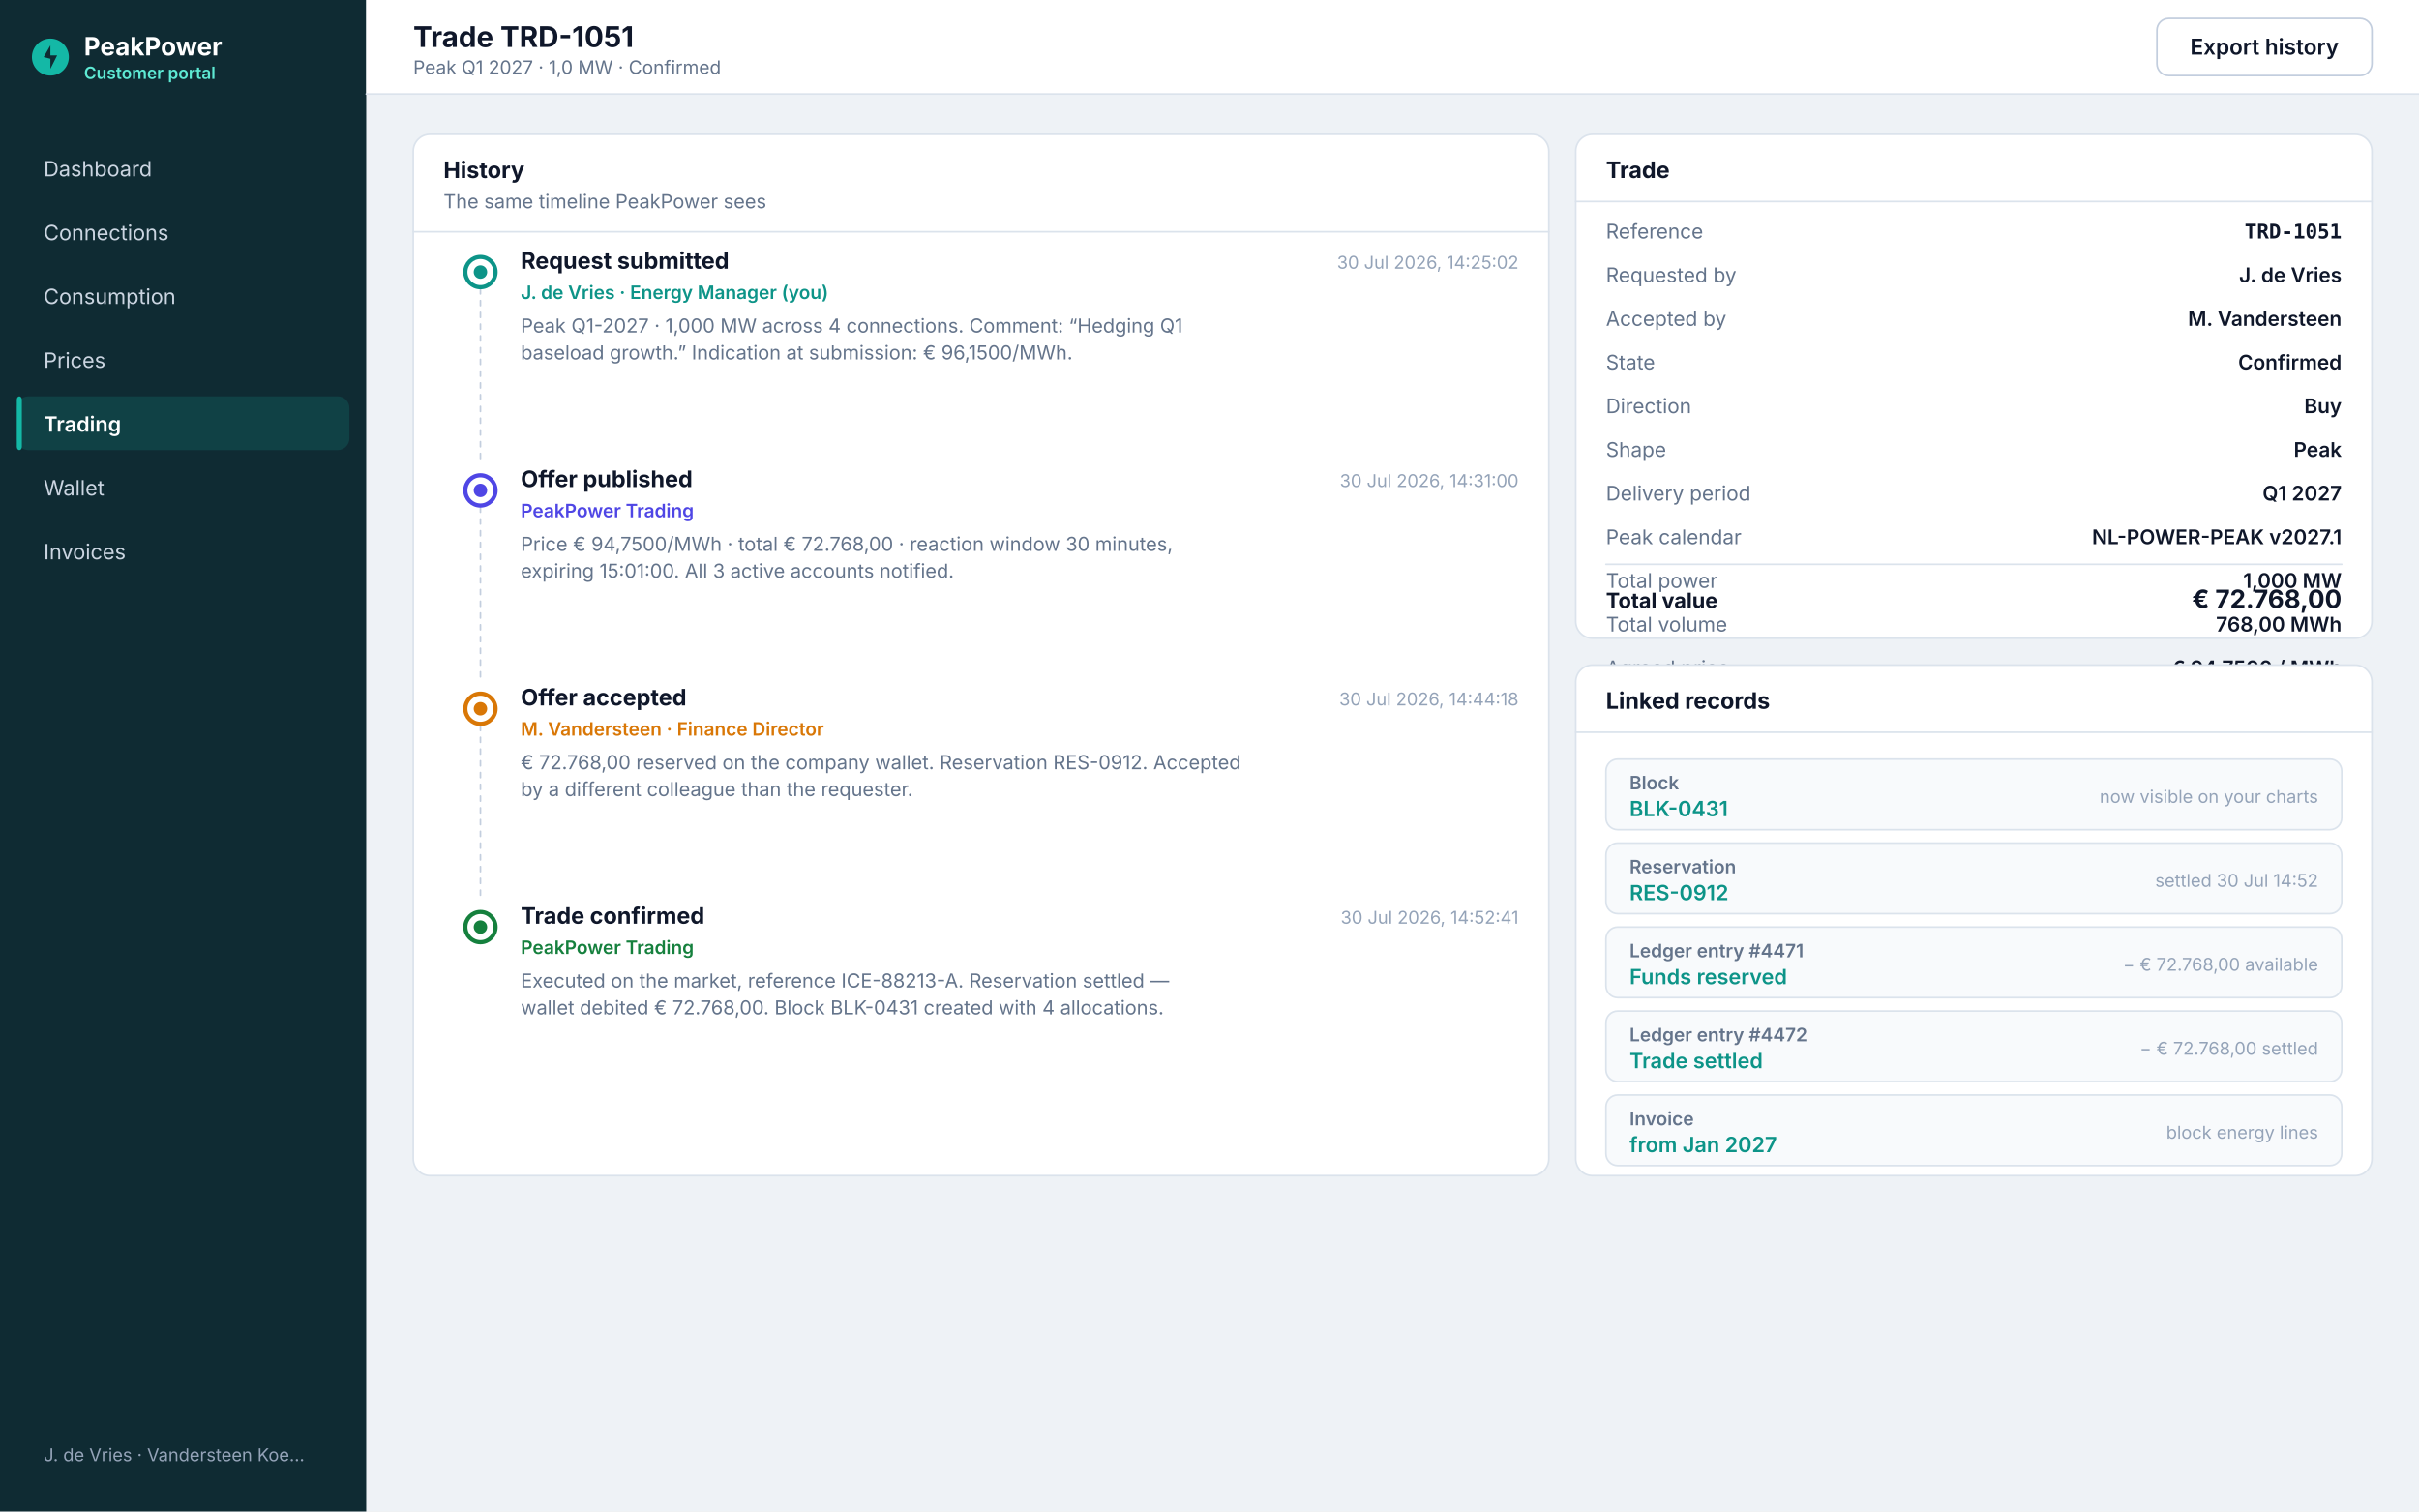
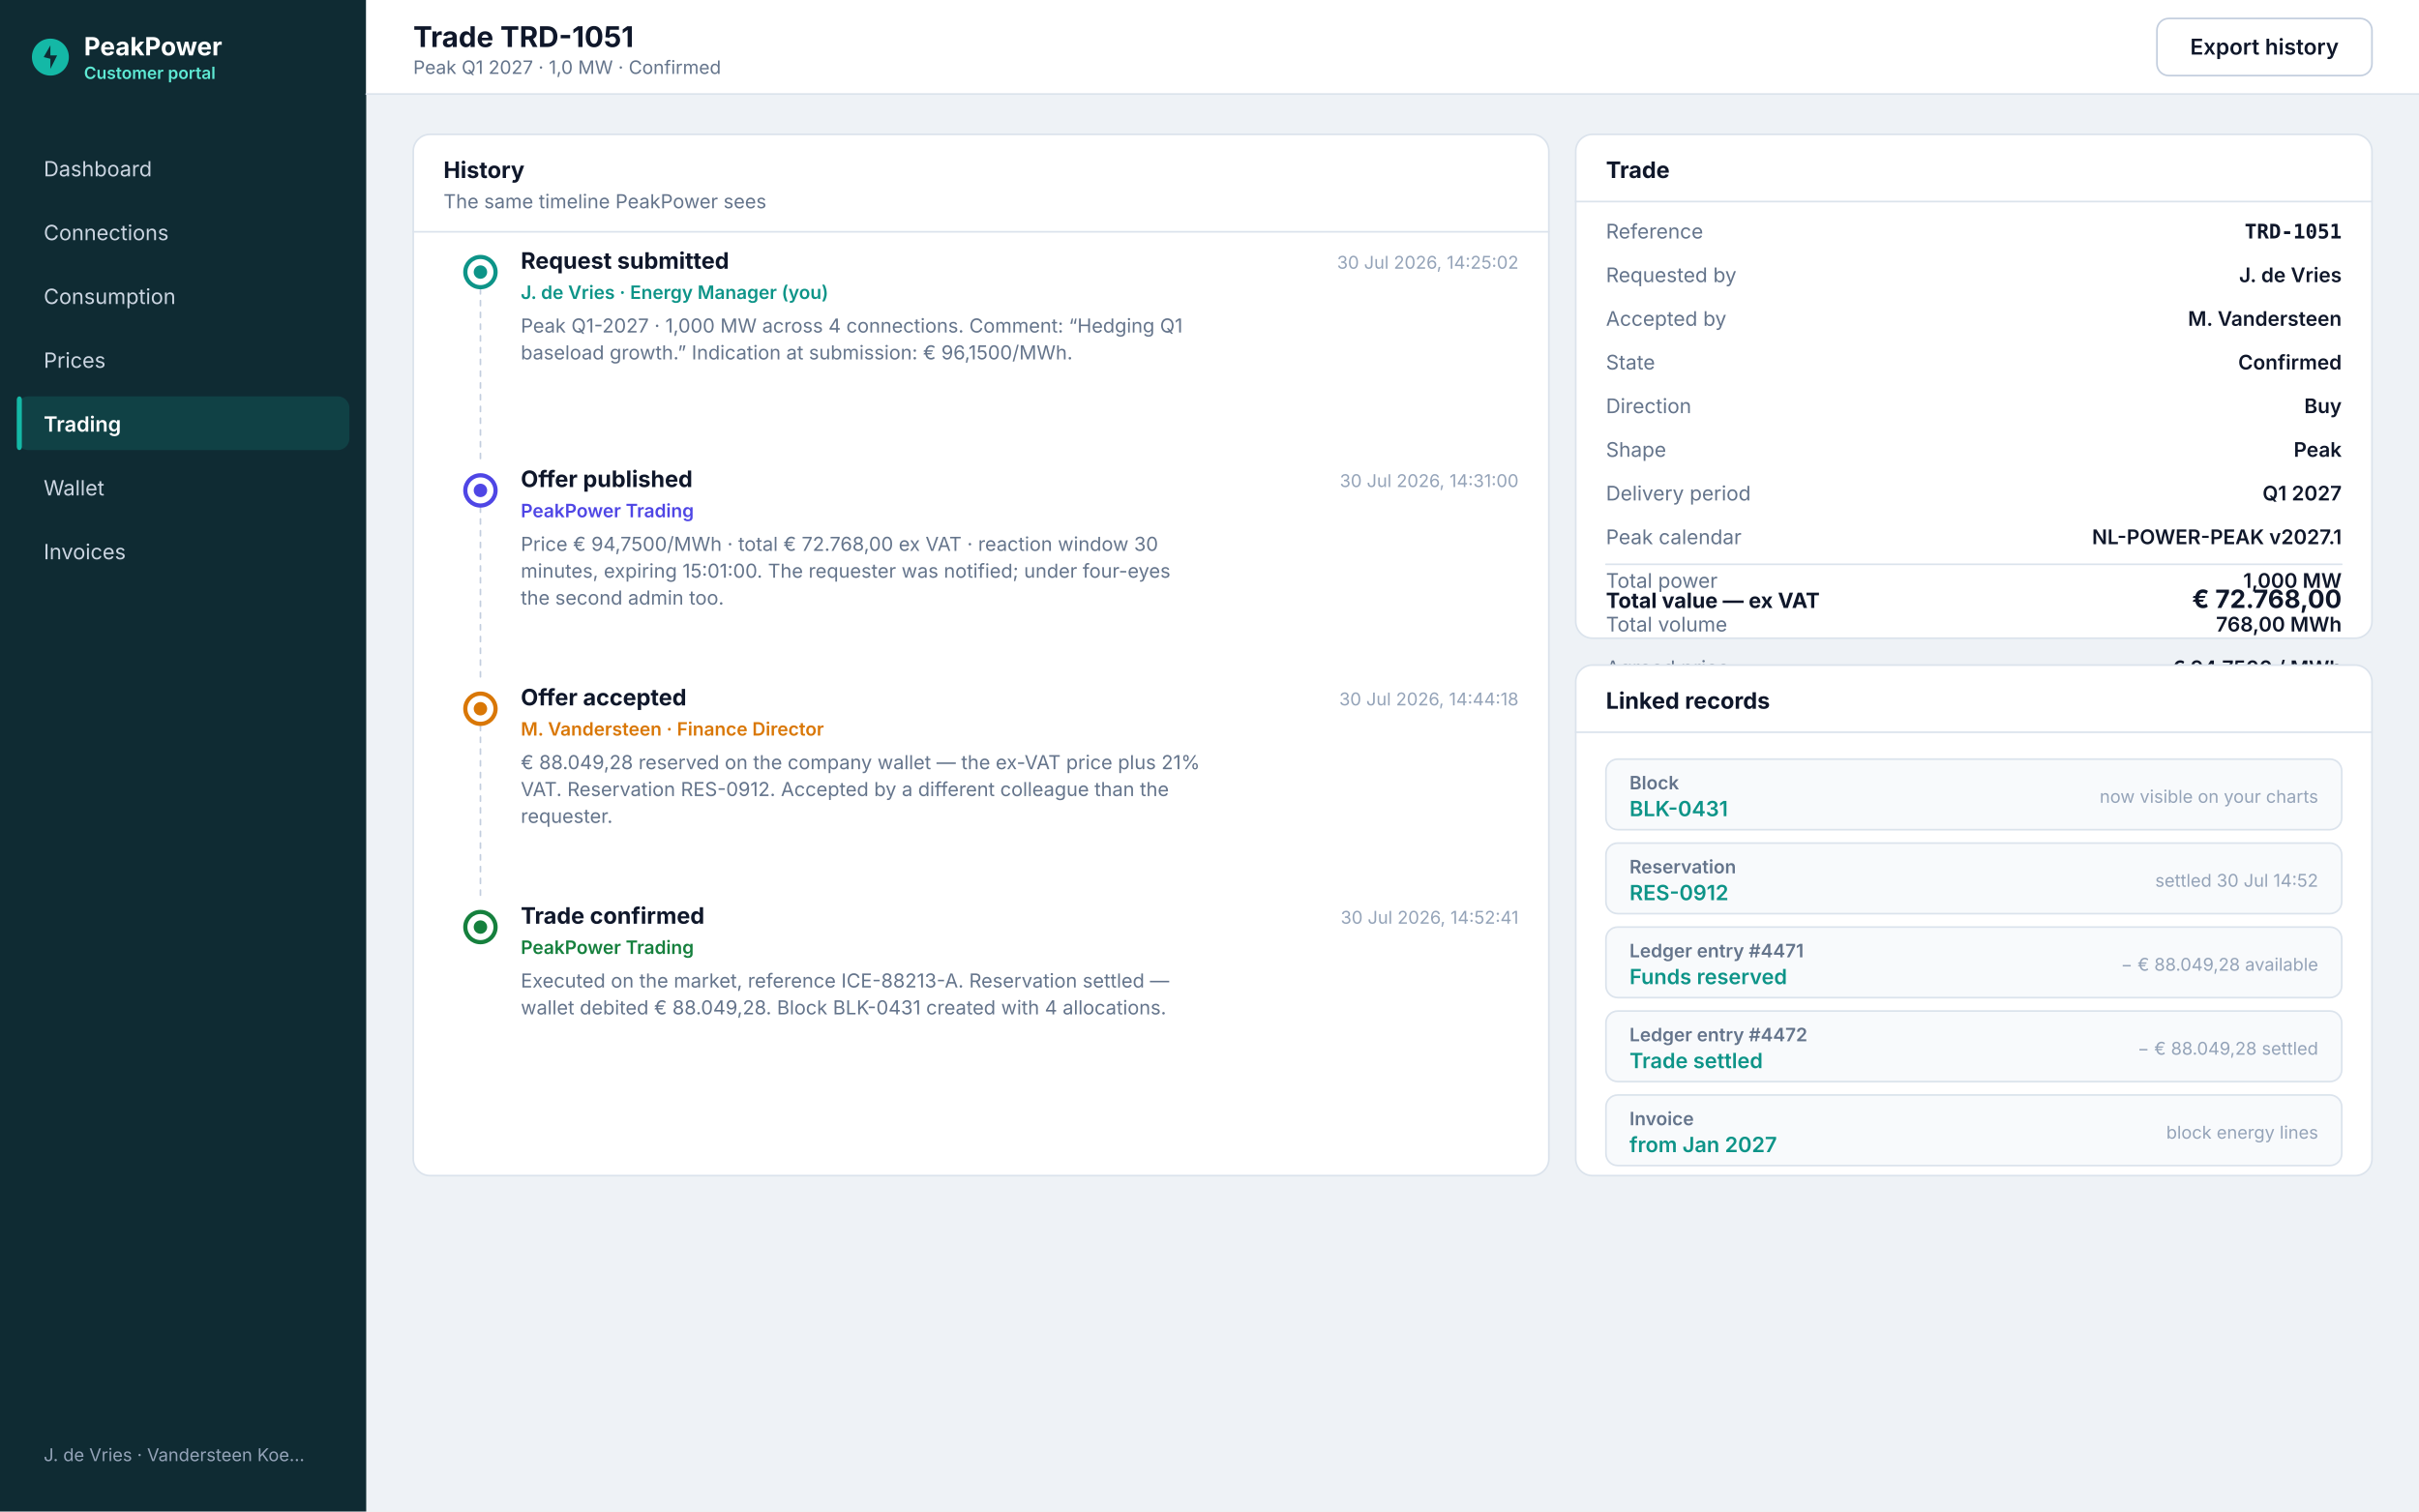
<svg xmlns="http://www.w3.org/2000/svg" viewBox="0 0 1440 900" width="1440" height="900" role="img" aria-label="Customer portal — trade history and audit timeline">
  <rect x="0" y="0" width="1440" height="900" rx="0" fill="#eef2f6" stroke="none" />
  <rect x="0" y="0" width="218" height="900" rx="0" fill="#0f2b33" stroke="none" />
  <g>
    <circle cx="30" cy="34" r="11" fill="#14b8a6" stroke="none" stroke-width="1" />
    <path d="M 26 34 L 30 27 L 30 33 L 34 33 L 30 41 L 30 35 Z" fill="#0f2b33" stroke="none" stroke-width="2" stroke-linejoin="round" stroke-linecap="round" />
  </g>
  <text x="50" y="33" font-family="Inter, 'Segoe UI', -apple-system, BlinkMacSystemFont, 'Helvetica Neue', Arial, sans-serif" font-size="15" fill="#ffffff" font-weight="700" text-anchor="start">PeakPower</text>
  <text x="50" y="47" font-family="Inter, 'Segoe UI', -apple-system, BlinkMacSystemFont, 'Helvetica Neue', Arial, sans-serif" font-size="10" fill="#5eead4" font-weight="600" text-anchor="start">Customer portal</text>
  <text x="26" y="105" font-family="Inter, 'Segoe UI', -apple-system, BlinkMacSystemFont, 'Helvetica Neue', Arial, sans-serif" font-size="12.5" fill="#cbd5e1" font-weight="400" text-anchor="start">Dashboard</text>
  <text x="26" y="143" font-family="Inter, 'Segoe UI', -apple-system, BlinkMacSystemFont, 'Helvetica Neue', Arial, sans-serif" font-size="12.5" fill="#cbd5e1" font-weight="400" text-anchor="start">Connections</text>
  <text x="26" y="181" font-family="Inter, 'Segoe UI', -apple-system, BlinkMacSystemFont, 'Helvetica Neue', Arial, sans-serif" font-size="12.5" fill="#cbd5e1" font-weight="400" text-anchor="start">Consumption</text>
  <text x="26" y="219" font-family="Inter, 'Segoe UI', -apple-system, BlinkMacSystemFont, 'Helvetica Neue', Arial, sans-serif" font-size="12.5" fill="#cbd5e1" font-weight="400" text-anchor="start">Prices</text>
  <rect x="10" y="236" width="198" height="32" rx="7" fill="rgba(20,184,166,0.16)" stroke="none" />
  <rect x="10" y="236" width="3" height="32" rx="2" fill="#14b8a6" stroke="none" />
  <text x="26" y="257" font-family="Inter, 'Segoe UI', -apple-system, BlinkMacSystemFont, 'Helvetica Neue', Arial, sans-serif" font-size="12.5" fill="#ffffff" font-weight="600" text-anchor="start">Trading</text>
  <text x="26" y="295" font-family="Inter, 'Segoe UI', -apple-system, BlinkMacSystemFont, 'Helvetica Neue', Arial, sans-serif" font-size="12.5" fill="#cbd5e1" font-weight="400" text-anchor="start">Wallet</text>
  <text x="26" y="333" font-family="Inter, 'Segoe UI', -apple-system, BlinkMacSystemFont, 'Helvetica Neue', Arial, sans-serif" font-size="12.5" fill="#cbd5e1" font-weight="400" text-anchor="start">Invoices</text>
  <text x="26" y="870" font-family="Inter, 'Segoe UI', -apple-system, BlinkMacSystemFont, 'Helvetica Neue', Arial, sans-serif" font-size="10.5" fill="#94a3b8" font-weight="400" text-anchor="start">J. de Vries · Vandersteen Koe…</text>
  <rect x="218" y="0" width="1222" height="56" rx="0" fill="#ffffff" stroke="none" />
  <line x1="218" y1="56" x2="1440" y2="56" stroke="#dbe3ec" stroke-width="1" stroke-linecap="round" />
  <text x="246" y="28" font-family="Inter, 'Segoe UI', -apple-system, BlinkMacSystemFont, 'Helvetica Neue', Arial, sans-serif" font-size="17" fill="#0f172a" font-weight="700" text-anchor="start">Trade TRD-1051</text>
  <text x="246" y="44" font-family="Inter, 'Segoe UI', -apple-system, BlinkMacSystemFont, 'Helvetica Neue', Arial, sans-serif" font-size="11" fill="#64748b" font-weight="400" text-anchor="start">Peak Q1 2027 · 1,0 MW · Confirmed</text>
  <rect x="1284" y="11" width="128" height="34" rx="7" fill="#ffffff" stroke="#c3cede" stroke-width="1" />
  <text x="1348" y="32.5" font-family="Inter, 'Segoe UI', -apple-system, BlinkMacSystemFont, 'Helvetica Neue', Arial, sans-serif" font-size="13" fill="#0f172a" font-weight="600" text-anchor="middle">Export history</text>
  <rect x="246" y="80" width="676" height="620" rx="10" fill="#ffffff" stroke="#dbe3ec" stroke-width="1" />
  <text x="264" y="106" font-family="Inter, 'Segoe UI', -apple-system, BlinkMacSystemFont, 'Helvetica Neue', Arial, sans-serif" font-size="13.5" fill="#0f172a" font-weight="700" text-anchor="start">History</text>
  <text x="264" y="124" font-family="Inter, 'Segoe UI', -apple-system, BlinkMacSystemFont, 'Helvetica Neue', Arial, sans-serif" font-size="11.5" fill="#64748b" font-weight="400" text-anchor="start">The same timeline PeakPower sees</text>
  <line x1="246" y1="138" x2="922" y2="138" stroke="#dbe3ec" stroke-width="1" stroke-linecap="round" />
  <line x1="286" y1="172" x2="286" y2="276" stroke="#c3cede" stroke-width="1" stroke-dasharray="3 4" stroke-linecap="round" />
  <circle cx="286" cy="162" r="9" fill="#fff" stroke="#0d9488" stroke-width="2.5" />
  <circle cx="286" cy="162" r="4" fill="#0d9488" stroke="none" stroke-width="1" />
  <text x="310" y="160" font-family="Inter, 'Segoe UI', -apple-system, BlinkMacSystemFont, 'Helvetica Neue', Arial, sans-serif" font-size="13.5" fill="#0f172a" font-weight="700" text-anchor="start">Request submitted</text>
  <text x="904" y="160" font-family="Inter, 'Segoe UI', -apple-system, BlinkMacSystemFont, 'Helvetica Neue', Arial, sans-serif" font-size="10.5" fill="#94a3b8" font-weight="400" text-anchor="end">30 Jul 2026, 14:25:02</text>
  <text x="310" y="178" font-family="Inter, 'Segoe UI', -apple-system, BlinkMacSystemFont, 'Helvetica Neue', Arial, sans-serif" font-size="11" fill="#0d9488" font-weight="600" text-anchor="start">J. de Vries · Energy Manager (you)</text>
  <text x="310" y="198" font-family="Inter, 'Segoe UI', -apple-system, BlinkMacSystemFont, 'Helvetica Neue', Arial, sans-serif" font-size="11.5" fill="#64748b" font-weight="400" text-anchor="start">Peak Q1-2027 · 1,000 MW across 4 connections. Comment: “Hedging Q1</text>
  <text x="310" y="214" font-family="Inter, 'Segoe UI', -apple-system, BlinkMacSystemFont, 'Helvetica Neue', Arial, sans-serif" font-size="11.5" fill="#64748b" font-weight="400" text-anchor="start">baseload growth.” Indication at submission: € 96,1500/MWh.</text>
  <line x1="286" y1="302" x2="286" y2="406" stroke="#c3cede" stroke-width="1" stroke-dasharray="3 4" stroke-linecap="round" />
  <circle cx="286" cy="292" r="9" fill="#fff" stroke="#4f46e5" stroke-width="2.5" />
  <circle cx="286" cy="292" r="4" fill="#4f46e5" stroke="none" stroke-width="1" />
  <text x="310" y="290" font-family="Inter, 'Segoe UI', -apple-system, BlinkMacSystemFont, 'Helvetica Neue', Arial, sans-serif" font-size="13.5" fill="#0f172a" font-weight="700" text-anchor="start">Offer published</text>
  <text x="904" y="290" font-family="Inter, 'Segoe UI', -apple-system, BlinkMacSystemFont, 'Helvetica Neue', Arial, sans-serif" font-size="10.5" fill="#94a3b8" font-weight="400" text-anchor="end">30 Jul 2026, 14:31:00</text>
  <text x="310" y="308" font-family="Inter, 'Segoe UI', -apple-system, BlinkMacSystemFont, 'Helvetica Neue', Arial, sans-serif" font-size="11" fill="#4f46e5" font-weight="600" text-anchor="start">PeakPower Trading</text>
-   <text x="310" y="328" font-family="Inter, 'Segoe UI', -apple-system, BlinkMacSystemFont, 'Helvetica Neue', Arial, sans-serif" font-size="11.5" fill="#64748b" font-weight="400" text-anchor="start">Price € 94,7500/MWh · total € 72.768,00 · reaction window 30 minutes,</text>
-   <text x="310" y="344" font-family="Inter, 'Segoe UI', -apple-system, BlinkMacSystemFont, 'Helvetica Neue', Arial, sans-serif" font-size="11.5" fill="#64748b" font-weight="400" text-anchor="start">expiring 15:01:00. All 3 active accounts notified.</text>
+   <text x="310" y="328" font-family="Inter, 'Segoe UI', -apple-system, BlinkMacSystemFont, 'Helvetica Neue', Arial, sans-serif" font-size="11.5" fill="#64748b" font-weight="400" text-anchor="start">Price € 94,7500/MWh · total € 72.768,00 ex VAT · reaction window 30</text>
+   <text x="310" y="344" font-family="Inter, 'Segoe UI', -apple-system, BlinkMacSystemFont, 'Helvetica Neue', Arial, sans-serif" font-size="11.5" fill="#64748b" font-weight="400" text-anchor="start">minutes, expiring 15:01:00. The requester was notified; under four-eyes</text>
+   <text x="310" y="360" font-family="Inter, 'Segoe UI', -apple-system, BlinkMacSystemFont, 'Helvetica Neue', Arial, sans-serif" font-size="11.5" fill="#64748b" font-weight="400" text-anchor="start">the second admin too.</text>
  <line x1="286" y1="432" x2="286" y2="536" stroke="#c3cede" stroke-width="1" stroke-dasharray="3 4" stroke-linecap="round" />
  <circle cx="286" cy="422" r="9" fill="#fff" stroke="#d97706" stroke-width="2.5" />
  <circle cx="286" cy="422" r="4" fill="#d97706" stroke="none" stroke-width="1" />
  <text x="310" y="420" font-family="Inter, 'Segoe UI', -apple-system, BlinkMacSystemFont, 'Helvetica Neue', Arial, sans-serif" font-size="13.5" fill="#0f172a" font-weight="700" text-anchor="start">Offer accepted</text>
  <text x="904" y="420" font-family="Inter, 'Segoe UI', -apple-system, BlinkMacSystemFont, 'Helvetica Neue', Arial, sans-serif" font-size="10.5" fill="#94a3b8" font-weight="400" text-anchor="end">30 Jul 2026, 14:44:18</text>
  <text x="310" y="438" font-family="Inter, 'Segoe UI', -apple-system, BlinkMacSystemFont, 'Helvetica Neue', Arial, sans-serif" font-size="11" fill="#d97706" font-weight="600" text-anchor="start">M. Vandersteen · Finance Director</text>
-   <text x="310" y="458" font-family="Inter, 'Segoe UI', -apple-system, BlinkMacSystemFont, 'Helvetica Neue', Arial, sans-serif" font-size="11.5" fill="#64748b" font-weight="400" text-anchor="start">€ 72.768,00 reserved on the company wallet. Reservation RES-0912. Accepted</text>
-   <text x="310" y="474" font-family="Inter, 'Segoe UI', -apple-system, BlinkMacSystemFont, 'Helvetica Neue', Arial, sans-serif" font-size="11.5" fill="#64748b" font-weight="400" text-anchor="start">by a different colleague than the requester.</text>
+   <text x="310" y="458" font-family="Inter, 'Segoe UI', -apple-system, BlinkMacSystemFont, 'Helvetica Neue', Arial, sans-serif" font-size="11.5" fill="#64748b" font-weight="400" text-anchor="start">€ 88.049,28 reserved on the company wallet — the ex-VAT price plus 21%</text>
+   <text x="310" y="474" font-family="Inter, 'Segoe UI', -apple-system, BlinkMacSystemFont, 'Helvetica Neue', Arial, sans-serif" font-size="11.5" fill="#64748b" font-weight="400" text-anchor="start">VAT. Reservation RES-0912. Accepted by a different colleague than the</text>
+   <text x="310" y="490" font-family="Inter, 'Segoe UI', -apple-system, BlinkMacSystemFont, 'Helvetica Neue', Arial, sans-serif" font-size="11.5" fill="#64748b" font-weight="400" text-anchor="start">requester.</text>
  <circle cx="286" cy="552" r="9" fill="#fff" stroke="#15803d" stroke-width="2.5" />
  <circle cx="286" cy="552" r="4" fill="#15803d" stroke="none" stroke-width="1" />
  <text x="310" y="550" font-family="Inter, 'Segoe UI', -apple-system, BlinkMacSystemFont, 'Helvetica Neue', Arial, sans-serif" font-size="13.5" fill="#0f172a" font-weight="700" text-anchor="start">Trade confirmed</text>
  <text x="904" y="550" font-family="Inter, 'Segoe UI', -apple-system, BlinkMacSystemFont, 'Helvetica Neue', Arial, sans-serif" font-size="10.5" fill="#94a3b8" font-weight="400" text-anchor="end">30 Jul 2026, 14:52:41</text>
  <text x="310" y="568" font-family="Inter, 'Segoe UI', -apple-system, BlinkMacSystemFont, 'Helvetica Neue', Arial, sans-serif" font-size="11" fill="#15803d" font-weight="600" text-anchor="start">PeakPower Trading</text>
  <text x="310" y="588" font-family="Inter, 'Segoe UI', -apple-system, BlinkMacSystemFont, 'Helvetica Neue', Arial, sans-serif" font-size="11.5" fill="#64748b" font-weight="400" text-anchor="start">Executed on the market, reference ICE-88213-A. Reservation settled —</text>
-   <text x="310" y="604" font-family="Inter, 'Segoe UI', -apple-system, BlinkMacSystemFont, 'Helvetica Neue', Arial, sans-serif" font-size="11.5" fill="#64748b" font-weight="400" text-anchor="start">wallet debited € 72.768,00. Block BLK-0431 created with 4 allocations.</text>
+   <text x="310" y="604" font-family="Inter, 'Segoe UI', -apple-system, BlinkMacSystemFont, 'Helvetica Neue', Arial, sans-serif" font-size="11.5" fill="#64748b" font-weight="400" text-anchor="start">wallet debited € 88.049,28. Block BLK-0431 created with 4 allocations.</text>
  <rect x="938" y="80" width="474" height="300" rx="10" fill="#ffffff" stroke="#dbe3ec" stroke-width="1" />
  <text x="956" y="106" font-family="Inter, 'Segoe UI', -apple-system, BlinkMacSystemFont, 'Helvetica Neue', Arial, sans-serif" font-size="13.5" fill="#0f172a" font-weight="700" text-anchor="start">Trade</text>
  <line x1="938" y1="120" x2="1412" y2="120" stroke="#dbe3ec" stroke-width="1" stroke-linecap="round" />
  <text x="956" y="142" font-family="Inter, 'Segoe UI', -apple-system, BlinkMacSystemFont, 'Helvetica Neue', Arial, sans-serif" font-size="12" fill="#64748b" font-weight="400" text-anchor="start">Reference</text>
  <text x="1394" y="142" font-family="'SF Mono', 'Cascadia Mono', Menlo, Consolas, monospace" font-size="12" fill="#0f172a" font-weight="600" text-anchor="end">TRD-1051</text>
  <text x="956" y="168" font-family="Inter, 'Segoe UI', -apple-system, BlinkMacSystemFont, 'Helvetica Neue', Arial, sans-serif" font-size="12" fill="#64748b" font-weight="400" text-anchor="start">Requested by</text>
  <text x="1394" y="168" font-family="Inter, 'Segoe UI', -apple-system, BlinkMacSystemFont, 'Helvetica Neue', Arial, sans-serif" font-size="12" fill="#0f172a" font-weight="600" text-anchor="end">J. de Vries</text>
  <text x="956" y="194" font-family="Inter, 'Segoe UI', -apple-system, BlinkMacSystemFont, 'Helvetica Neue', Arial, sans-serif" font-size="12" fill="#64748b" font-weight="400" text-anchor="start">Accepted by</text>
  <text x="1394" y="194" font-family="Inter, 'Segoe UI', -apple-system, BlinkMacSystemFont, 'Helvetica Neue', Arial, sans-serif" font-size="12" fill="#0f172a" font-weight="600" text-anchor="end">M. Vandersteen</text>
  <text x="956" y="220" font-family="Inter, 'Segoe UI', -apple-system, BlinkMacSystemFont, 'Helvetica Neue', Arial, sans-serif" font-size="12" fill="#64748b" font-weight="400" text-anchor="start">State</text>
  <text x="1394" y="220" font-family="Inter, 'Segoe UI', -apple-system, BlinkMacSystemFont, 'Helvetica Neue', Arial, sans-serif" font-size="12" fill="#0f172a" font-weight="600" text-anchor="end">Confirmed</text>
  <text x="956" y="246" font-family="Inter, 'Segoe UI', -apple-system, BlinkMacSystemFont, 'Helvetica Neue', Arial, sans-serif" font-size="12" fill="#64748b" font-weight="400" text-anchor="start">Direction</text>
  <text x="1394" y="246" font-family="Inter, 'Segoe UI', -apple-system, BlinkMacSystemFont, 'Helvetica Neue', Arial, sans-serif" font-size="12" fill="#0f172a" font-weight="600" text-anchor="end">Buy</text>
  <text x="956" y="272" font-family="Inter, 'Segoe UI', -apple-system, BlinkMacSystemFont, 'Helvetica Neue', Arial, sans-serif" font-size="12" fill="#64748b" font-weight="400" text-anchor="start">Shape</text>
  <text x="1394" y="272" font-family="Inter, 'Segoe UI', -apple-system, BlinkMacSystemFont, 'Helvetica Neue', Arial, sans-serif" font-size="12" fill="#0f172a" font-weight="600" text-anchor="end">Peak</text>
  <text x="956" y="298" font-family="Inter, 'Segoe UI', -apple-system, BlinkMacSystemFont, 'Helvetica Neue', Arial, sans-serif" font-size="12" fill="#64748b" font-weight="400" text-anchor="start">Delivery period</text>
  <text x="1394" y="298" font-family="Inter, 'Segoe UI', -apple-system, BlinkMacSystemFont, 'Helvetica Neue', Arial, sans-serif" font-size="12" fill="#0f172a" font-weight="600" text-anchor="end">Q1 2027</text>
  <text x="956" y="324" font-family="Inter, 'Segoe UI', -apple-system, BlinkMacSystemFont, 'Helvetica Neue', Arial, sans-serif" font-size="12" fill="#64748b" font-weight="400" text-anchor="start">Peak calendar</text>
  <text x="1394" y="324" font-family="Inter, 'Segoe UI', -apple-system, BlinkMacSystemFont, 'Helvetica Neue', Arial, sans-serif" font-size="12" fill="#0f172a" font-weight="600" text-anchor="end">NL-POWER-PEAK v2027.1</text>
  <text x="956" y="350" font-family="Inter, 'Segoe UI', -apple-system, BlinkMacSystemFont, 'Helvetica Neue', Arial, sans-serif" font-size="12" fill="#64748b" font-weight="400" text-anchor="start">Total power</text>
  <text x="1394" y="350" font-family="Inter, 'Segoe UI', -apple-system, BlinkMacSystemFont, 'Helvetica Neue', Arial, sans-serif" font-size="12" fill="#0f172a" font-weight="600" text-anchor="end">1,000 MW</text>
  <text x="956" y="376" font-family="Inter, 'Segoe UI', -apple-system, BlinkMacSystemFont, 'Helvetica Neue', Arial, sans-serif" font-size="12" fill="#64748b" font-weight="400" text-anchor="start">Total volume</text>
  <text x="1394" y="376" font-family="Inter, 'Segoe UI', -apple-system, BlinkMacSystemFont, 'Helvetica Neue', Arial, sans-serif" font-size="12" fill="#0f172a" font-weight="600" text-anchor="end">768,00 MWh</text>
  <text x="956" y="402" font-family="Inter, 'Segoe UI', -apple-system, BlinkMacSystemFont, 'Helvetica Neue', Arial, sans-serif" font-size="12" fill="#64748b" font-weight="400" text-anchor="start">Agreed price</text>
  <text x="1394" y="402" font-family="Inter, 'Segoe UI', -apple-system, BlinkMacSystemFont, 'Helvetica Neue', Arial, sans-serif" font-size="12" fill="#0f172a" font-weight="600" text-anchor="end">€ 94,7500 / MWh</text>
  <line x1="956" y1="336" x2="1394" y2="336" stroke="#dbe3ec" stroke-width="1" stroke-linecap="round" />
-   <text x="956" y="362" font-family="Inter, 'Segoe UI', -apple-system, BlinkMacSystemFont, 'Helvetica Neue', Arial, sans-serif" font-size="12.5" fill="#0f172a" font-weight="700" text-anchor="start">Total value</text>
+   <text x="956" y="362" font-family="Inter, 'Segoe UI', -apple-system, BlinkMacSystemFont, 'Helvetica Neue', Arial, sans-serif" font-size="12.5" fill="#0f172a" font-weight="700" text-anchor="start">Total value — ex VAT</text>
  <text x="1394" y="362" font-family="Inter, 'Segoe UI', -apple-system, BlinkMacSystemFont, 'Helvetica Neue', Arial, sans-serif" font-size="15" fill="#0f172a" font-weight="700" text-anchor="end">€ 72.768,00</text>
  <rect x="938" y="396" width="474" height="304" rx="10" fill="#ffffff" stroke="#dbe3ec" stroke-width="1" />
  <text x="956" y="422" font-family="Inter, 'Segoe UI', -apple-system, BlinkMacSystemFont, 'Helvetica Neue', Arial, sans-serif" font-size="13.5" fill="#0f172a" font-weight="700" text-anchor="start">Linked records</text>
  <line x1="938" y1="436" x2="1412" y2="436" stroke="#dbe3ec" stroke-width="1" stroke-linecap="round" />
  <rect x="956" y="452" width="438" height="42" rx="7" fill="#f8fafc" stroke="#dbe3ec" stroke-width="1" />
  <text x="970" y="470" font-family="Inter, 'Segoe UI', -apple-system, BlinkMacSystemFont, 'Helvetica Neue', Arial, sans-serif" font-size="11" fill="#64748b" font-weight="600" text-anchor="start">Block</text>
  <text x="970" y="486" font-family="Inter, 'Segoe UI', -apple-system, BlinkMacSystemFont, 'Helvetica Neue', Arial, sans-serif" font-size="12.5" fill="#0d9488" font-weight="600" text-anchor="start">BLK-0431</text>
  <text x="1380" y="478" font-family="Inter, 'Segoe UI', -apple-system, BlinkMacSystemFont, 'Helvetica Neue', Arial, sans-serif" font-size="10.5" fill="#94a3b8" font-weight="400" text-anchor="end">now visible on your charts</text>
  <rect x="956" y="502" width="438" height="42" rx="7" fill="#f8fafc" stroke="#dbe3ec" stroke-width="1" />
  <text x="970" y="520" font-family="Inter, 'Segoe UI', -apple-system, BlinkMacSystemFont, 'Helvetica Neue', Arial, sans-serif" font-size="11" fill="#64748b" font-weight="600" text-anchor="start">Reservation</text>
  <text x="970" y="536" font-family="Inter, 'Segoe UI', -apple-system, BlinkMacSystemFont, 'Helvetica Neue', Arial, sans-serif" font-size="12.5" fill="#0d9488" font-weight="600" text-anchor="start">RES-0912</text>
  <text x="1380" y="528" font-family="Inter, 'Segoe UI', -apple-system, BlinkMacSystemFont, 'Helvetica Neue', Arial, sans-serif" font-size="10.5" fill="#94a3b8" font-weight="400" text-anchor="end">settled 30 Jul 14:52</text>
  <rect x="956" y="552" width="438" height="42" rx="7" fill="#f8fafc" stroke="#dbe3ec" stroke-width="1" />
  <text x="970" y="570" font-family="Inter, 'Segoe UI', -apple-system, BlinkMacSystemFont, 'Helvetica Neue', Arial, sans-serif" font-size="11" fill="#64748b" font-weight="600" text-anchor="start">Ledger entry #4471</text>
  <text x="970" y="586" font-family="Inter, 'Segoe UI', -apple-system, BlinkMacSystemFont, 'Helvetica Neue', Arial, sans-serif" font-size="12.5" fill="#0d9488" font-weight="600" text-anchor="start">Funds reserved</text>
-   <text x="1380" y="578" font-family="Inter, 'Segoe UI', -apple-system, BlinkMacSystemFont, 'Helvetica Neue', Arial, sans-serif" font-size="10.5" fill="#94a3b8" font-weight="400" text-anchor="end">− € 72.768,00 available</text>
+   <text x="1380" y="578" font-family="Inter, 'Segoe UI', -apple-system, BlinkMacSystemFont, 'Helvetica Neue', Arial, sans-serif" font-size="10.5" fill="#94a3b8" font-weight="400" text-anchor="end">− € 88.049,28 available</text>
  <rect x="956" y="602" width="438" height="42" rx="7" fill="#f8fafc" stroke="#dbe3ec" stroke-width="1" />
  <text x="970" y="620" font-family="Inter, 'Segoe UI', -apple-system, BlinkMacSystemFont, 'Helvetica Neue', Arial, sans-serif" font-size="11" fill="#64748b" font-weight="600" text-anchor="start">Ledger entry #4472</text>
  <text x="970" y="636" font-family="Inter, 'Segoe UI', -apple-system, BlinkMacSystemFont, 'Helvetica Neue', Arial, sans-serif" font-size="12.5" fill="#0d9488" font-weight="600" text-anchor="start">Trade settled</text>
-   <text x="1380" y="628" font-family="Inter, 'Segoe UI', -apple-system, BlinkMacSystemFont, 'Helvetica Neue', Arial, sans-serif" font-size="10.5" fill="#94a3b8" font-weight="400" text-anchor="end">− € 72.768,00 settled</text>
+   <text x="1380" y="628" font-family="Inter, 'Segoe UI', -apple-system, BlinkMacSystemFont, 'Helvetica Neue', Arial, sans-serif" font-size="10.5" fill="#94a3b8" font-weight="400" text-anchor="end">− € 88.049,28 settled</text>
  <rect x="956" y="652" width="438" height="42" rx="7" fill="#f8fafc" stroke="#dbe3ec" stroke-width="1" />
  <text x="970" y="670" font-family="Inter, 'Segoe UI', -apple-system, BlinkMacSystemFont, 'Helvetica Neue', Arial, sans-serif" font-size="11" fill="#64748b" font-weight="600" text-anchor="start">Invoice</text>
  <text x="970" y="686" font-family="Inter, 'Segoe UI', -apple-system, BlinkMacSystemFont, 'Helvetica Neue', Arial, sans-serif" font-size="12.5" fill="#0d9488" font-weight="600" text-anchor="start">from Jan 2027</text>
  <text x="1380" y="678" font-family="Inter, 'Segoe UI', -apple-system, BlinkMacSystemFont, 'Helvetica Neue', Arial, sans-serif" font-size="10.5" fill="#94a3b8" font-weight="400" text-anchor="end">block energy lines</text>
</svg>
